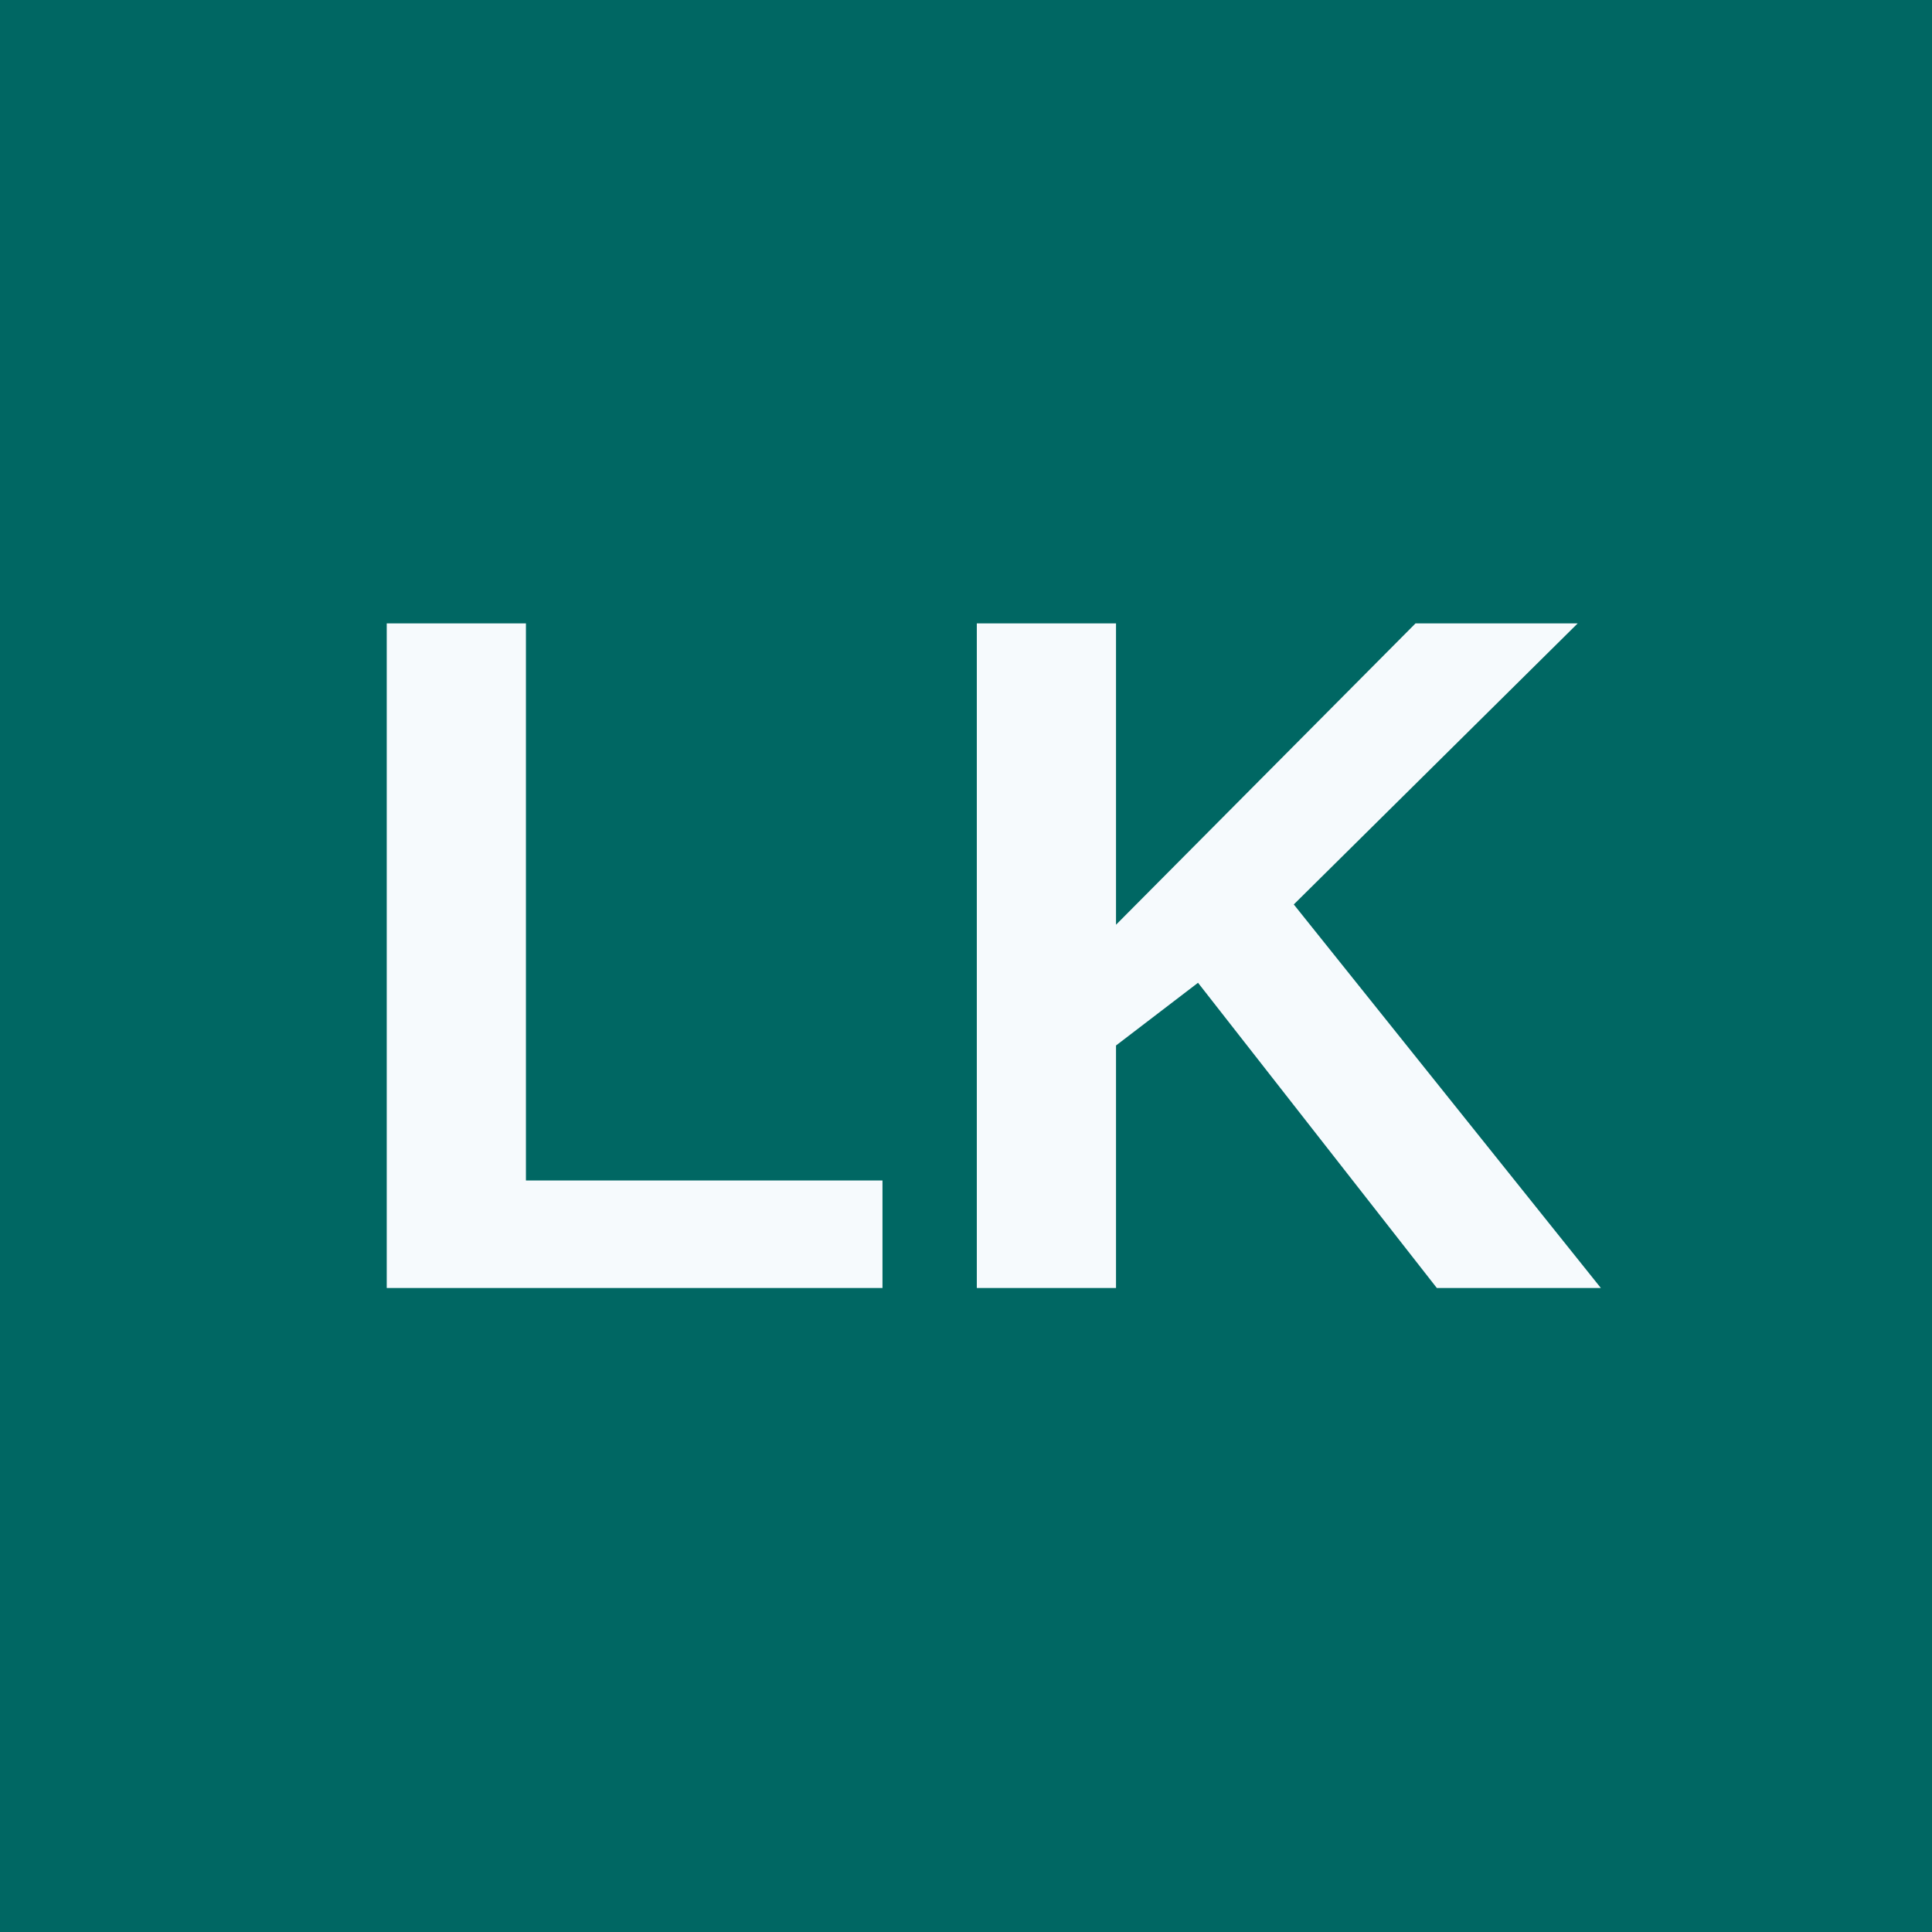
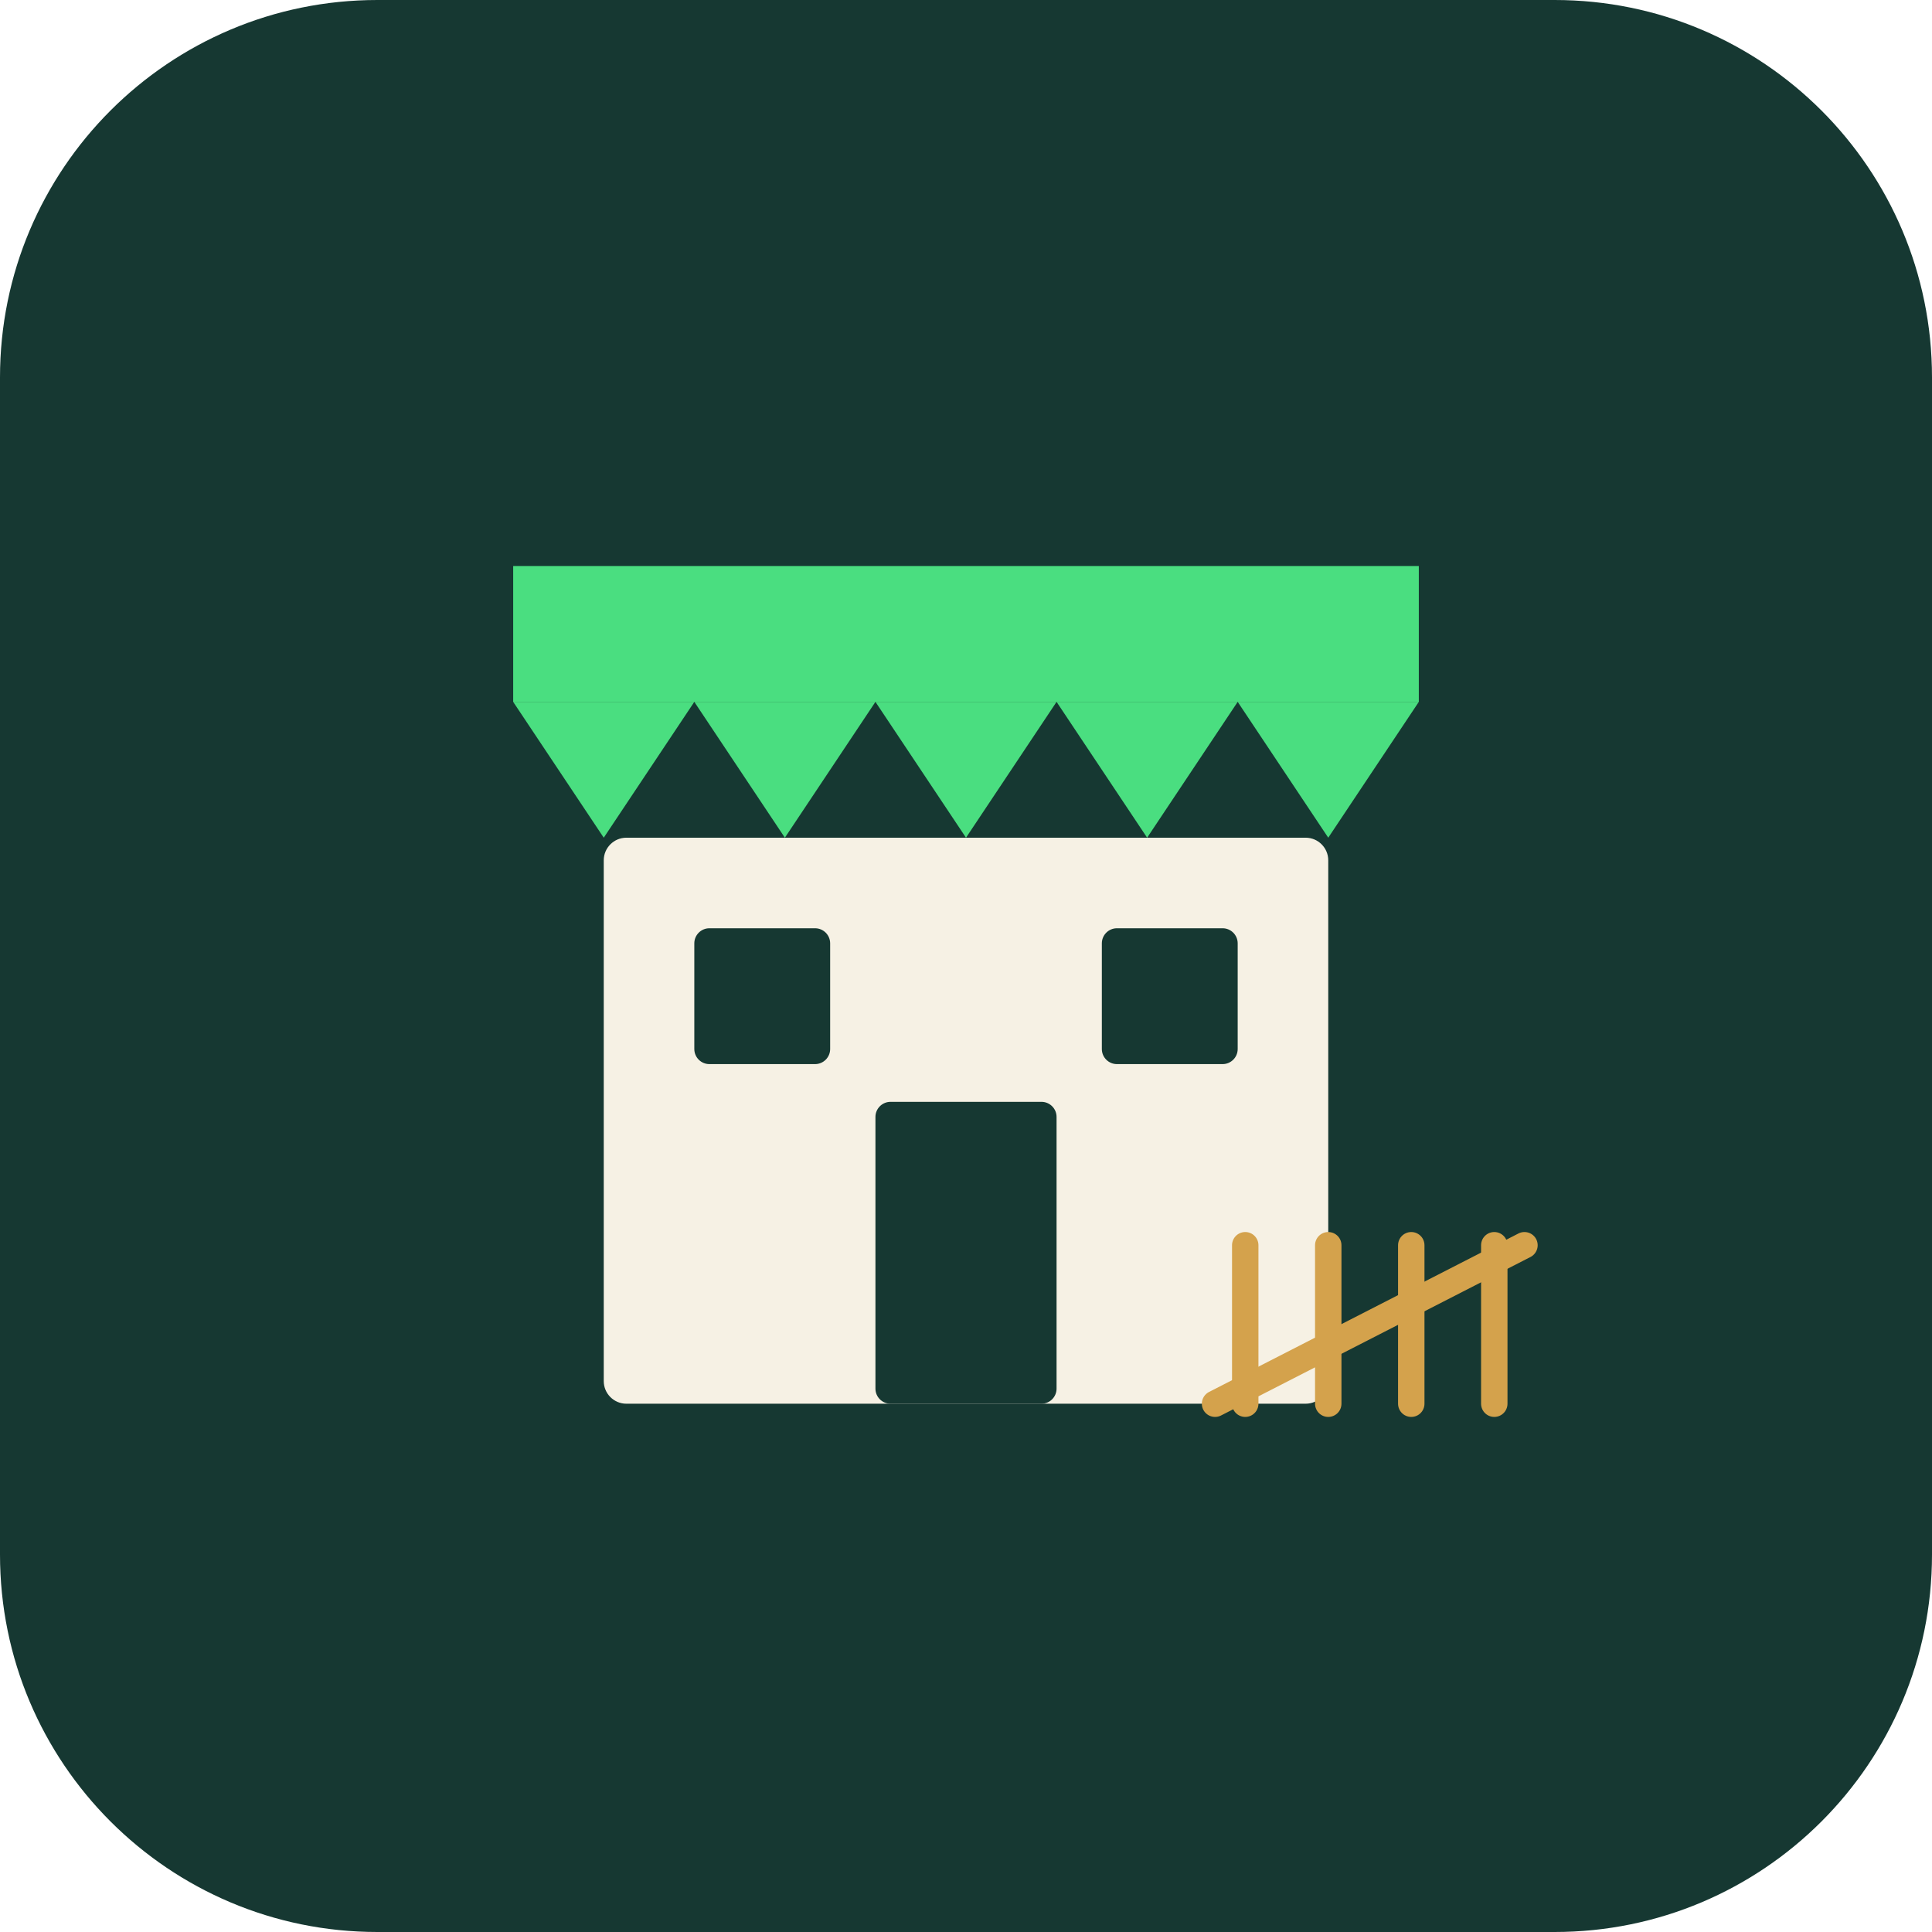
- <svg xmlns="http://www.w3.org/2000/svg" width="180" height="180" viewBox="0 0 180 180">
-   <rect width="180" height="180" fill="#006763" />
-   <text x="90" y="120" font-family="'DM Sans', Arial, sans-serif" font-weight="700" font-size="90" fill="#F6FAFD" text-anchor="middle">LK</text>
+ <svg xmlns="http://www.w3.org/2000/svg" viewBox="0 0 512 512" role="img">
+   <rect x="0" y="0" width="512" height="512" rx="100" fill="#163832" />
+   <rect x="136" y="150" width="240" height="36" fill="#4ADE80" />
+   <polygon points="136,186 184,186 160,222" fill="#4ADE80" />
+   <polygon points="184,186 232,186 208,222" fill="#4ADE80" />
+   <polygon points="232,186 280,186 256,222" fill="#4ADE80" />
+   <polygon points="280,186 328,186 304,222" fill="#4ADE80" />
+   <polygon points="328,186 376,186 352,222" fill="#4ADE80" />
+   <rect x="160" y="222" width="192" height="150" rx="6" fill="#F6F1E4" />
+   <rect x="184" y="246" width="36" height="36" rx="4" fill="#163832" />
+   <rect x="292" y="246" width="36" height="36" rx="4" fill="#163832" />
+   <rect x="232" y="292" width="48" height="80" rx="4" fill="#163832" />
+   <g stroke="#D4A24C" stroke-width="7" stroke-linecap="round">
+     <line x1="330" y1="330" x2="330" y2="372" />
+     <line x1="352" y1="330" x2="352" y2="372" />
+     <line x1="374" y1="330" x2="374" y2="372" />
+     <line x1="396" y1="330" x2="396" y2="372" />
+     <line x1="322" y1="372" x2="404" y2="330" />
+   </g>
</svg>
